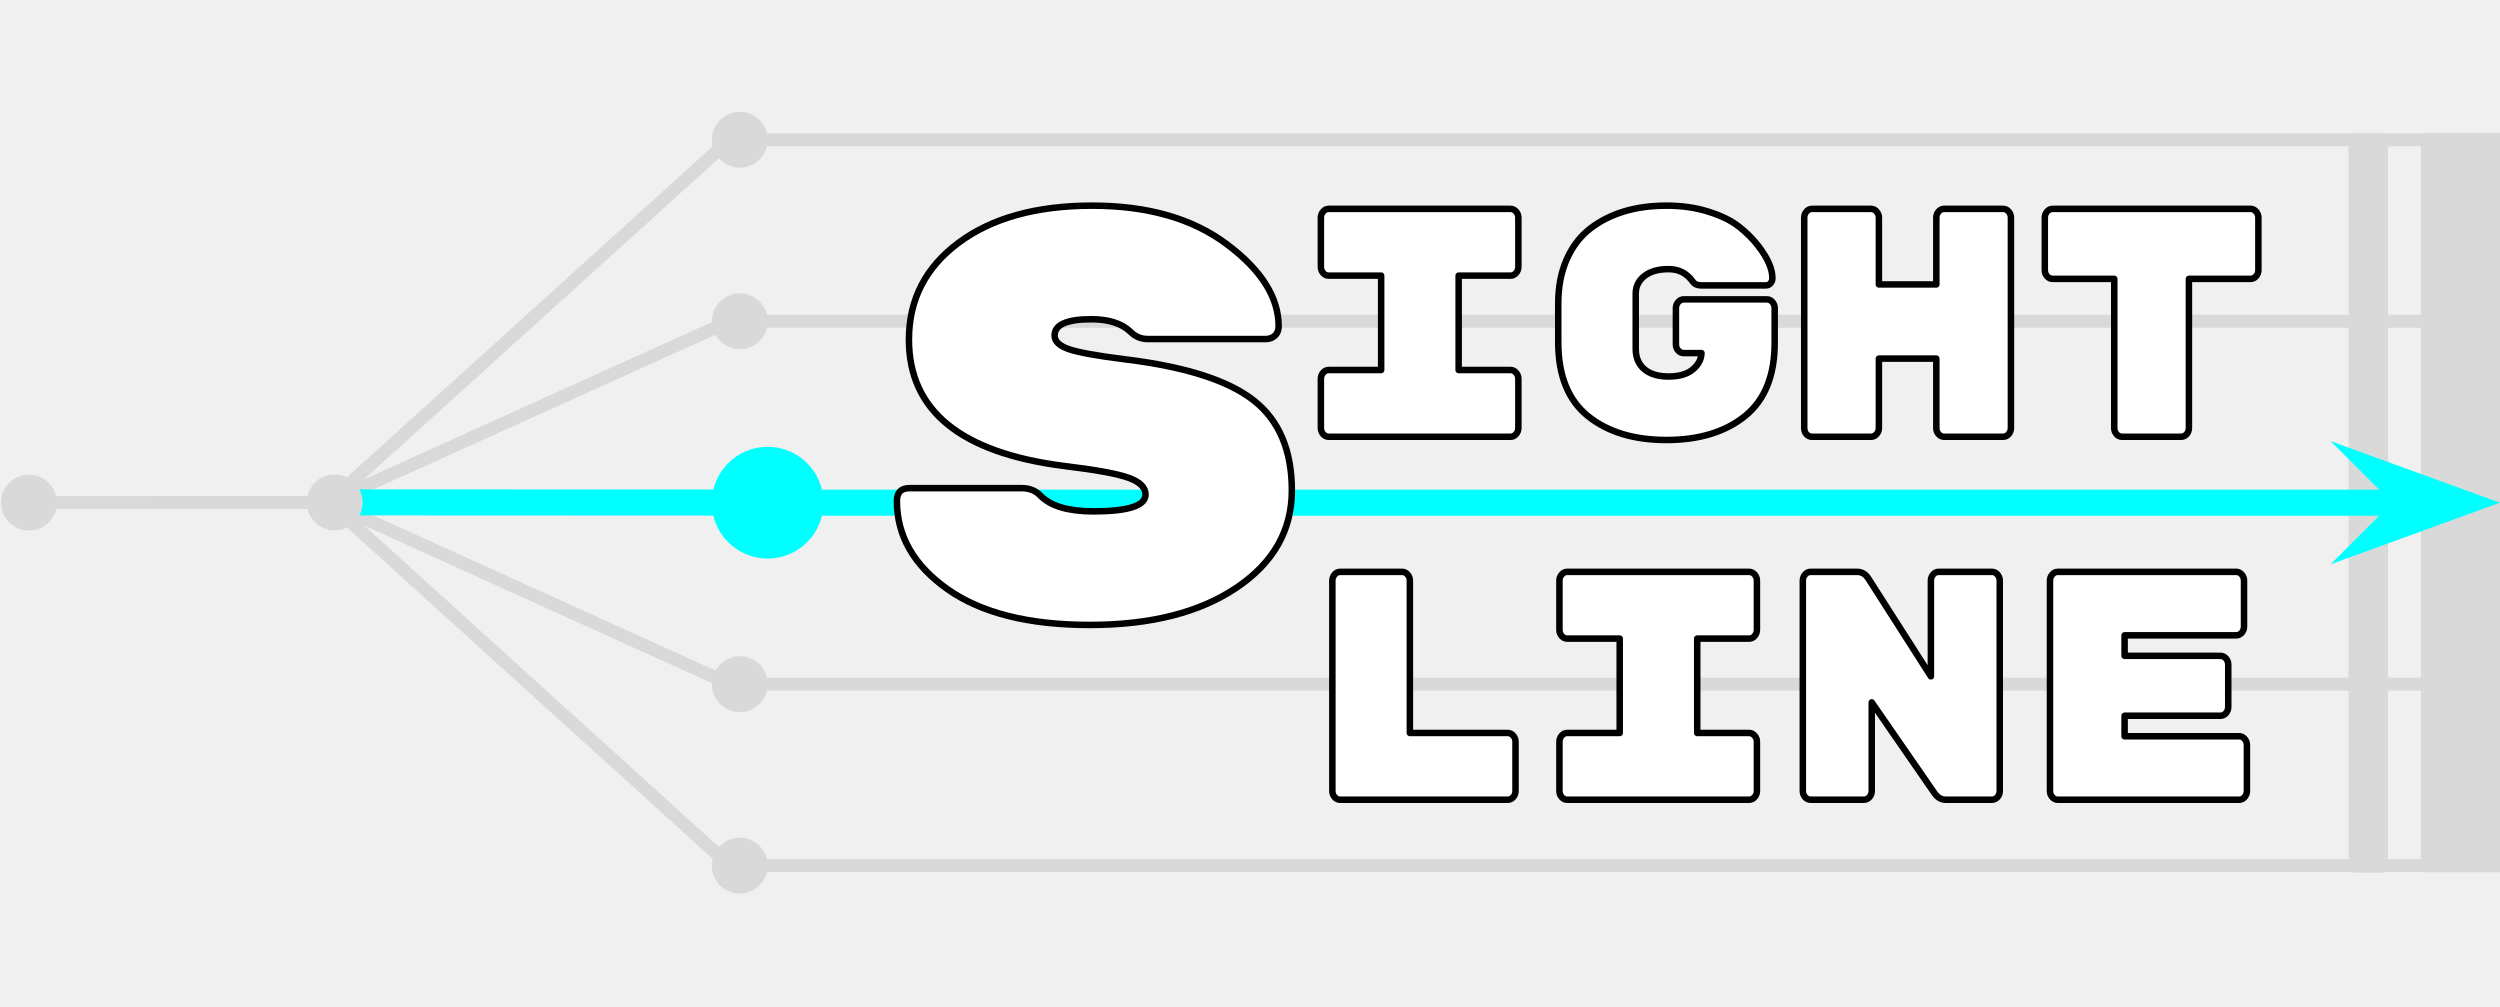
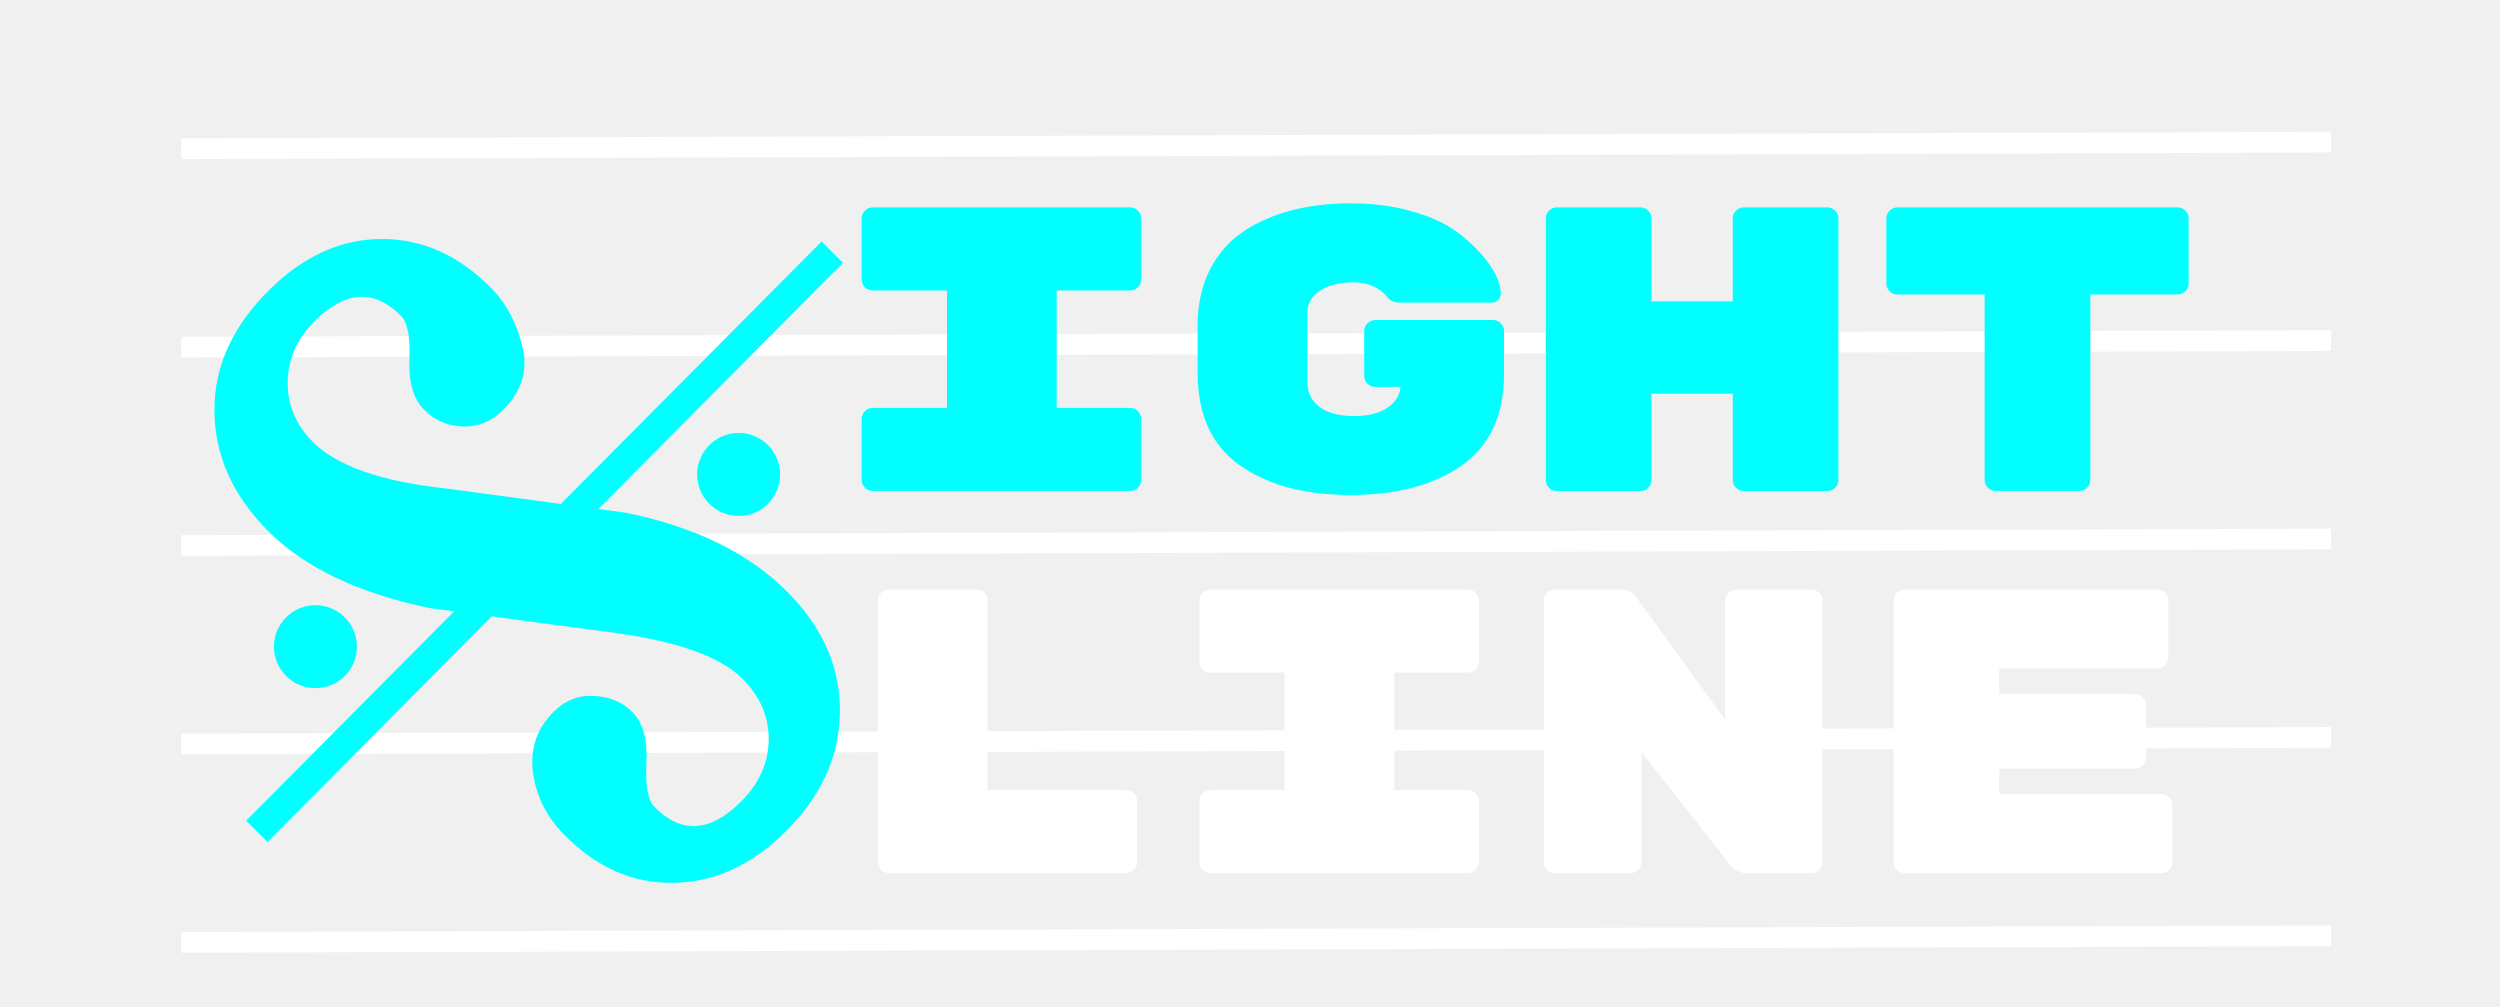
<svg xmlns="http://www.w3.org/2000/svg" version="1.1" viewBox="0.0 0.0 384.0 154.559" fill="none" stroke="none" stroke-linecap="square" stroke-miterlimit="10">
  <clipPath id="p.0">
    <path d="m0 0l384.0 0l0 154.559l-384.0 0l0 -154.559z" clip-rule="nonzero" />
  </clipPath>
  <g clip-path="url(#p.0)">
    <path fill="#000000" fill-opacity="0.0" d="m0 0l384.0 0l0 154.559l-384.0 0z" fill-rule="evenodd" />
-     <path fill="#000000" fill-opacity="0.0" d="m109.344 49.339l266.646 0" fill-rule="evenodd" />
-     <path stroke="#d9d9d9" stroke-width="2.0" stroke-linejoin="round" stroke-linecap="butt" d="m116.924 49.339l259.066 0" fill-rule="evenodd" />
-     <path fill="#d9d9d9" stroke="#d9d9d9" stroke-width="2.0" stroke-linecap="butt" d="m110.344 49.339c0 -1.817 1.473 -3.29 3.29 -3.29c1.817 0 3.29 1.473 3.29 3.29c0 1.817 -1.473 3.29 -3.29 3.29c-1.817 0 -3.29 -1.473 -3.29 -3.29z" fill-rule="nonzero" />
-     <path fill="#d9d9d9" d="m372.858 21.449l11.118 0l0 111.528l-11.118 0z" fill-rule="evenodd" />
-     <path stroke="#d9d9d9" stroke-width="2.0" stroke-linejoin="round" stroke-linecap="butt" d="m372.858 21.449l11.118 0l0 111.528l-11.118 0z" fill-rule="evenodd" />
-     <path fill="#d9d9d9" d="m361.74 21.517l4.063 0l0 111.528l-4.063 0z" fill-rule="evenodd" />
-     <path stroke="#d9d9d9" stroke-width="2.0" stroke-linejoin="round" stroke-linecap="butt" d="m361.74 21.517l4.063 0l0 111.528l-4.063 0z" fill-rule="evenodd" />
-     <path fill="#000000" fill-opacity="0.0" d="m109.331 77.213l274.646 0" fill-rule="evenodd" />
-     <path stroke="#00ffff" stroke-width="4.0" stroke-linejoin="round" stroke-linecap="butt" d="m124.491 77.213l245.777 0" fill-rule="evenodd" />
-     <path fill="#00ffff" stroke="#00ffff" stroke-width="4.0" stroke-linecap="butt" d="m111.331 77.213c0 -3.634 2.946 -6.58 6.58 -6.58c3.634 0 6.58 2.946 6.58 6.58c0 3.634 -2.946 6.58 -6.58 6.58c-3.634 0 -6.58 -2.946 -6.58 -6.58z" fill-rule="nonzero" />
-     <path fill="#00ffff" stroke="#00ffff" stroke-width="4.0" stroke-linecap="butt" d="m370.268 77.213l-4.498 4.498l12.359 -4.498l-12.359 -4.498z" fill-rule="evenodd" />
-     <path fill="#000000" fill-opacity="0.0" d="m109.344 105.087l266.646 0" fill-rule="evenodd" />
-     <path stroke="#d9d9d9" stroke-width="2.0" stroke-linejoin="round" stroke-linecap="butt" d="m116.924 105.087l259.066 0" fill-rule="evenodd" />
-     <path fill="#d9d9d9" stroke="#d9d9d9" stroke-width="2.0" stroke-linecap="butt" d="m110.344 105.087c0 -1.817 1.473 -3.29 3.29 -3.29c1.817 0 3.29 1.473 3.29 3.29c0 1.817 -1.473 3.29 -3.29 3.29c-1.817 0 -3.29 -1.473 -3.29 -3.29z" fill-rule="nonzero" />
-     <path fill="#000000" fill-opacity="0.0" d="m109.344 132.961l266.646 0" fill-rule="evenodd" />
-     <path stroke="#d9d9d9" stroke-width="2.0" stroke-linejoin="round" stroke-linecap="butt" d="m116.924 132.961l259.066 0" fill-rule="evenodd" />
-     <path fill="#d9d9d9" stroke="#d9d9d9" stroke-width="2.0" stroke-linecap="butt" d="m110.344 132.961c0 -1.817 1.473 -3.29 3.29 -3.29c1.817 0 3.29 1.473 3.29 3.29c0 1.817 -1.473 3.29 -3.29 3.29c-1.817 0 -3.29 -1.473 -3.29 -3.29z" fill-rule="nonzero" />
-     <path fill="#000000" fill-opacity="0.0" d="m109.344 21.465l266.646 0" fill-rule="evenodd" />
-     <path stroke="#d9d9d9" stroke-width="2.0" stroke-linejoin="round" stroke-linecap="butt" d="m116.924 21.465l259.066 0" fill-rule="evenodd" />
-     <path fill="#d9d9d9" stroke="#d9d9d9" stroke-width="2.0" stroke-linecap="butt" d="m110.344 21.465c0 -1.817 1.473 -3.29 3.29 -3.29c1.817 0 3.29 1.473 3.29 3.29c0 1.817 -1.473 3.29 -3.29 3.29c-1.817 0 -3.29 -1.473 -3.29 -3.29z" fill-rule="nonzero" />
-     <path fill="#000000" fill-opacity="0.0" d="m50.52 77.165l61.575 -55.717" fill-rule="evenodd" />
-     <path stroke="#d9d9d9" stroke-width="2.0" stroke-linejoin="round" stroke-linecap="butt" d="m50.52 77.165l61.575 -55.717" fill-rule="evenodd" />
-     <path fill="#000000" fill-opacity="0.0" d="m50.52 77.165l61.575 -27.843" fill-rule="evenodd" />
-     <path stroke="#d9d9d9" stroke-width="2.0" stroke-linejoin="round" stroke-linecap="butt" d="m50.52 77.165l61.575 -27.843" fill-rule="evenodd" />
-     <path fill="#000000" fill-opacity="0.0" d="m112.11 105.086l-61.575 -27.906" fill-rule="evenodd" />
-     <path stroke="#d9d9d9" stroke-width="2.0" stroke-linejoin="round" stroke-linecap="butt" d="m112.11 105.086l-61.575 -27.906" fill-rule="evenodd" />
-     <path fill="#000000" fill-opacity="0.0" d="m53.193 77.165l64.819 0.031" fill-rule="evenodd" />
-     <path stroke="#00ffff" stroke-width="4.0" stroke-linejoin="round" stroke-linecap="butt" d="m53.193 77.165l64.819 0.031" fill-rule="evenodd" />
-     <path fill="#000000" fill-opacity="0.0" d="m112.11 132.961l-61.575 -55.78" fill-rule="evenodd" />
-     <path stroke="#d9d9d9" stroke-width="2.0" stroke-linejoin="round" stroke-linecap="butt" d="m112.11 132.961l-61.575 -55.78" fill-rule="evenodd" />
-     <path fill="#000000" fill-opacity="0.0" d="m0.157 77.205l55.528 -0.032" fill-rule="evenodd" />
-     <path stroke="#d9d9d9" stroke-width="2.0" stroke-linejoin="round" stroke-linecap="butt" d="m7.737 77.2l40.368 -0.023" fill-rule="evenodd" />
-     <path fill="#d9d9d9" stroke="#d9d9d9" stroke-width="2.0" stroke-linecap="butt" d="m1.157 77.204c-0.001 -1.817 1.471 -3.291 3.288 -3.292c1.817 -0.001 3.291 1.471 3.292 3.288c0.001 1.817 -1.471 3.291 -3.288 3.292c-1.817 0.001 -3.291 -1.471 -3.292 -3.288z" fill-rule="nonzero" />
-     <path fill="#d9d9d9" stroke="#d9d9d9" stroke-width="2.0" stroke-linecap="butt" d="m54.685 77.174c0.001 1.817 -1.471 3.291 -3.288 3.292c-1.817 0.001 -3.291 -1.471 -3.292 -3.288c-0.001 -1.817 1.471 -3.291 3.288 -3.292c1.817 -0.001 3.291 1.471 3.292 3.288z" fill-rule="nonzero" />
-     <path fill="#ffffff" d="m204.078 32.084c-0.325 0 -0.605 0.136 -0.84 0.407c-0.234 0.266 -0.352 0.581 -0.352 0.944l0 7.552c0 0.364 0.117 0.681 0.352 0.952c0.234 0.266 0.514 0.399 0.84 0.399l8.066 0l0 14.494l-8.066 0c-0.325 0 -0.605 0.136 -0.84 0.407c-0.234 0.266 -0.352 0.581 -0.352 0.944l0 7.552c0 0.369 0.117 0.686 0.352 0.952c0.234 0.266 0.514 0.399 0.84 0.399l27.951 0c0.321 0 0.598 -0.133 0.832 -0.399c0.239 -0.266 0.359 -0.583 0.359 -0.952l0 -7.552c0 -0.363 -0.12 -0.678 -0.359 -0.944c-0.234 -0.271 -0.512 -0.407 -0.832 -0.407l-7.98 0l0 -14.494l7.98 0c0.321 0 0.598 -0.133 0.832 -0.399c0.239 -0.271 0.359 -0.589 0.359 -0.952l0 -7.552c0 -0.363 -0.12 -0.678 -0.359 -0.944c-0.234 -0.271 -0.512 -0.407 -0.832 -0.407z" fill-rule="evenodd" />
-     <path fill="#ffffff" d="m255.972 31.588c-4.736 0 -8.633 1.166 -11.69 3.499c-1.555 1.199 -2.768 2.783 -3.638 4.753c-0.866 1.964 -1.299 4.229 -1.299 6.795l0 5.9c0 5.132 1.521 8.925 4.564 11.377c3.043 2.447 7.061 3.67 12.056 3.67c4.999 0 9.02 -1.223 12.063 -3.67c3.043 -2.452 4.564 -6.212 4.564 -11.279l0 -5.298c0 -0.364 -0.117 -0.678 -0.352 -0.944c-0.234 -0.271 -0.514 -0.407 -0.84 -0.407l-12.788 0c-0.321 0 -0.6 0.136 -0.84 0.407c-0.234 0.266 -0.352 0.581 -0.352 0.944l0 5.55c0 0.369 0.117 0.686 0.352 0.952c0.239 0.266 0.519 0.399 0.84 0.399l2.734 0c-0.029 0.966 -0.476 1.807 -1.342 2.523c-0.866 0.716 -2.1 1.074 -3.703 1.074c-1.603 0 -2.847 -0.374 -3.732 -1.123c-0.88 -0.749 -1.32 -1.79 -1.32 -3.125l0 -8.496c0 -1.101 0.447 -2.002 1.342 -2.702c0.899 -0.7 2.134 -1.05 3.703 -1.05c1.574 0 2.818 0.648 3.732 1.945c0.263 0.369 0.689 0.553 1.277 0.553l9.968 0c0.263 0 0.49 -0.109 0.682 -0.326c0.191 -0.217 0.287 -0.475 0.287 -0.773c0 -1.432 -0.72 -3.082 -2.16 -4.948c-0.823 -1.069 -1.816 -2.062 -2.978 -2.979c-1.163 -0.917 -2.722 -1.682 -4.679 -2.295c-1.952 -0.618 -4.102 -0.928 -6.451 -0.928z" fill-rule="evenodd" />
-     <path fill="#ffffff" d="m278.322 32.084c-0.321 0 -0.6 0.136 -0.84 0.407c-0.234 0.266 -0.352 0.581 -0.352 0.944l0 32.3c0 0.401 0.117 0.727 0.352 0.977c0.239 0.25 0.519 0.374 0.84 0.374l9.085 0c0.321 0 0.598 -0.133 0.832 -0.399c0.239 -0.266 0.359 -0.583 0.359 -0.952l0 -10.653l8.82 0l0 10.653c0 0.369 0.117 0.686 0.352 0.952c0.234 0.266 0.512 0.399 0.832 0.399l9.085 0c0.325 0 0.605 -0.133 0.84 -0.399c0.234 -0.266 0.352 -0.583 0.352 -0.952l0 -32.3c0 -0.363 -0.117 -0.678 -0.352 -0.944c-0.234 -0.271 -0.514 -0.407 -0.84 -0.407l-9.085 0c-0.321 0 -0.598 0.136 -0.832 0.407c-0.234 0.266 -0.352 0.581 -0.352 0.944l0 10.254l-8.82 0l0 -10.254c0 -0.363 -0.12 -0.678 -0.359 -0.944c-0.234 -0.271 -0.512 -0.407 -0.832 -0.407z" fill-rule="evenodd" />
-     <path fill="#ffffff" d="m315.275 32.084c-0.325 0 -0.605 0.136 -0.84 0.407c-0.234 0.266 -0.352 0.581 -0.352 0.944l0 8.049c0 0.369 0.117 0.686 0.352 0.952c0.234 0.266 0.514 0.399 0.84 0.399l9.473 0l0 22.9c0 0.369 0.117 0.686 0.352 0.952c0.239 0.266 0.519 0.399 0.84 0.399l9.085 0c0.325 0 0.605 -0.133 0.84 -0.399c0.234 -0.266 0.352 -0.583 0.352 -0.952l0 -22.9l9.48 0c0.321 0 0.598 -0.133 0.832 -0.399c0.239 -0.266 0.359 -0.583 0.359 -0.952l0 -8.049c0 -0.363 -0.12 -0.678 -0.359 -0.944c-0.234 -0.271 -0.512 -0.407 -0.832 -0.407z" fill-rule="evenodd" />
-     <path stroke="#000000" stroke-width="1.0" stroke-linejoin="round" stroke-linecap="butt" d="m204.078 32.084c-0.325 0 -0.605 0.136 -0.84 0.407c-0.234 0.266 -0.352 0.581 -0.352 0.944l0 7.552c0 0.364 0.117 0.681 0.352 0.952c0.234 0.266 0.514 0.399 0.84 0.399l8.066 0l0 14.494l-8.066 0c-0.325 0 -0.605 0.136 -0.84 0.407c-0.234 0.266 -0.352 0.581 -0.352 0.944l0 7.552c0 0.369 0.117 0.686 0.352 0.952c0.234 0.266 0.514 0.399 0.84 0.399l27.951 0c0.321 0 0.598 -0.133 0.832 -0.399c0.239 -0.266 0.359 -0.583 0.359 -0.952l0 -7.552c0 -0.363 -0.12 -0.678 -0.359 -0.944c-0.234 -0.271 -0.512 -0.407 -0.832 -0.407l-7.98 0l0 -14.494l7.98 0c0.321 0 0.598 -0.133 0.832 -0.399c0.239 -0.271 0.359 -0.589 0.359 -0.952l0 -7.552c0 -0.363 -0.12 -0.678 -0.359 -0.944c-0.234 -0.271 -0.512 -0.407 -0.832 -0.407z" fill-rule="evenodd" />
-     <path stroke="#000000" stroke-width="1.0" stroke-linejoin="round" stroke-linecap="butt" d="m255.972 31.588c-4.736 0 -8.633 1.166 -11.69 3.499c-1.555 1.199 -2.768 2.783 -3.638 4.753c-0.866 1.964 -1.299 4.229 -1.299 6.795l0 5.9c0 5.132 1.521 8.925 4.564 11.377c3.043 2.447 7.061 3.67 12.056 3.67c4.999 0 9.02 -1.223 12.063 -3.67c3.043 -2.452 4.564 -6.212 4.564 -11.279l0 -5.298c0 -0.364 -0.117 -0.678 -0.352 -0.944c-0.234 -0.271 -0.514 -0.407 -0.84 -0.407l-12.788 0c-0.321 0 -0.6 0.136 -0.84 0.407c-0.234 0.266 -0.352 0.581 -0.352 0.944l0 5.55c0 0.369 0.117 0.686 0.352 0.952c0.239 0.266 0.519 0.399 0.84 0.399l2.734 0c-0.029 0.966 -0.476 1.807 -1.342 2.523c-0.866 0.716 -2.1 1.074 -3.703 1.074c-1.603 0 -2.847 -0.374 -3.732 -1.123c-0.88 -0.749 -1.32 -1.79 -1.32 -3.125l0 -8.496c0 -1.101 0.447 -2.002 1.342 -2.702c0.899 -0.7 2.134 -1.05 3.703 -1.05c1.574 0 2.818 0.648 3.732 1.945c0.263 0.369 0.689 0.553 1.277 0.553l9.968 0c0.263 0 0.49 -0.109 0.682 -0.326c0.191 -0.217 0.287 -0.475 0.287 -0.773c0 -1.432 -0.72 -3.082 -2.16 -4.948c-0.823 -1.069 -1.816 -2.062 -2.978 -2.979c-1.163 -0.917 -2.722 -1.682 -4.679 -2.295c-1.952 -0.618 -4.102 -0.928 -6.451 -0.928z" fill-rule="evenodd" />
-     <path stroke="#000000" stroke-width="1.0" stroke-linejoin="round" stroke-linecap="butt" d="m278.322 32.084c-0.321 0 -0.6 0.136 -0.84 0.407c-0.234 0.266 -0.352 0.581 -0.352 0.944l0 32.3c0 0.401 0.117 0.727 0.352 0.977c0.239 0.25 0.519 0.374 0.84 0.374l9.085 0c0.321 0 0.598 -0.133 0.832 -0.399c0.239 -0.266 0.359 -0.583 0.359 -0.952l0 -10.653l8.82 0l0 10.653c0 0.369 0.117 0.686 0.352 0.952c0.234 0.266 0.512 0.399 0.832 0.399l9.085 0c0.325 0 0.605 -0.133 0.84 -0.399c0.234 -0.266 0.352 -0.583 0.352 -0.952l0 -32.3c0 -0.363 -0.117 -0.678 -0.352 -0.944c-0.234 -0.271 -0.514 -0.407 -0.84 -0.407l-9.085 0c-0.321 0 -0.598 0.136 -0.832 0.407c-0.234 0.266 -0.352 0.581 -0.352 0.944l0 10.254l-8.82 0l0 -10.254c0 -0.363 -0.12 -0.678 -0.359 -0.944c-0.234 -0.271 -0.512 -0.407 -0.832 -0.407z" fill-rule="evenodd" />
-     <path stroke="#000000" stroke-width="1.0" stroke-linejoin="round" stroke-linecap="butt" d="m315.275 32.084c-0.325 0 -0.605 0.136 -0.84 0.407c-0.234 0.266 -0.352 0.581 -0.352 0.944l0 8.049c0 0.369 0.117 0.686 0.352 0.952c0.234 0.266 0.514 0.399 0.84 0.399l9.473 0l0 22.9c0 0.369 0.117 0.686 0.352 0.952c0.239 0.266 0.519 0.399 0.84 0.399l9.085 0c0.325 0 0.605 -0.133 0.84 -0.399c0.234 -0.266 0.352 -0.583 0.352 -0.952l0 -22.9l9.48 0c0.321 0 0.598 -0.133 0.832 -0.399c0.239 -0.266 0.359 -0.583 0.359 -0.952l0 -8.049c0 -0.363 -0.12 -0.678 -0.359 -0.944c-0.234 -0.271 -0.512 -0.407 -0.832 -0.407z" fill-rule="evenodd" />
-     <path fill="#ffffff" d="m205.842 87.836c-0.325 0 -0.605 0.136 -0.84 0.407c-0.234 0.266 -0.352 0.581 -0.352 0.944l0 32.3c0 0.369 0.117 0.686 0.352 0.952c0.234 0.266 0.514 0.399 0.84 0.399l25.748 0c0.325 0 0.605 -0.133 0.84 -0.399c0.234 -0.266 0.352 -0.583 0.352 -0.952l0 -7.552c0 -0.363 -0.117 -0.678 -0.352 -0.944c-0.234 -0.271 -0.514 -0.407 -0.84 -0.407l-15.034 0l0 -23.397c0 -0.363 -0.117 -0.678 -0.352 -0.944c-0.234 -0.271 -0.514 -0.407 -0.84 -0.407z" fill-rule="evenodd" />
-     <path fill="#ffffff" d="m240.721 87.836c-0.325 0 -0.605 0.136 -0.84 0.407c-0.234 0.266 -0.352 0.581 -0.352 0.944l0 7.552c0 0.364 0.117 0.681 0.352 0.952c0.234 0.266 0.514 0.399 0.84 0.399l8.066 0l0 14.494l-8.066 0c-0.325 0 -0.605 0.136 -0.84 0.407c-0.234 0.266 -0.352 0.581 -0.352 0.944l0 7.552c0 0.369 0.117 0.686 0.352 0.952c0.234 0.266 0.514 0.399 0.84 0.399l27.951 0c0.321 0 0.598 -0.133 0.832 -0.399c0.239 -0.266 0.359 -0.583 0.359 -0.952l0 -7.552c0 -0.363 -0.12 -0.678 -0.359 -0.944c-0.234 -0.271 -0.512 -0.407 -0.832 -0.407l-7.98 0l0 -14.494l7.98 0c0.321 0 0.598 -0.133 0.832 -0.399c0.239 -0.271 0.359 -0.589 0.359 -0.952l0 -7.552c0 -0.363 -0.12 -0.678 -0.359 -0.944c-0.234 -0.271 -0.512 -0.407 -0.832 -0.407z" fill-rule="evenodd" />
-     <path fill="#ffffff" d="m278.105 87.836c-0.321 0 -0.6 0.136 -0.84 0.407c-0.234 0.266 -0.352 0.581 -0.352 0.944l0 32.3c0 0.369 0.117 0.686 0.352 0.952c0.239 0.266 0.519 0.399 0.84 0.399l8.202 0c0.325 0 0.605 -0.133 0.84 -0.399c0.234 -0.266 0.352 -0.583 0.352 -0.952l0 -13.599l9.609 13.9c0.474 0.7 1.062 1.05 1.765 1.05l7.097 0c0.325 0 0.605 -0.133 0.84 -0.399c0.234 -0.266 0.352 -0.583 0.352 -0.952l0 -32.3c0 -0.363 -0.117 -0.678 -0.352 -0.944c-0.234 -0.271 -0.514 -0.407 -0.84 -0.407l-8.202 0c-0.321 0 -0.598 0.136 -0.832 0.407c-0.234 0.266 -0.352 0.581 -0.352 0.944l0 14.697l-9.616 -15.047c-0.44 -0.667 -1.012 -1.001 -1.715 -1.001z" fill-rule="evenodd" />
-     <path fill="#ffffff" d="m316.07 87.836c-0.325 0 -0.605 0.136 -0.84 0.407c-0.234 0.266 -0.352 0.581 -0.352 0.944l0 32.3c0 0.369 0.117 0.686 0.352 0.952c0.234 0.266 0.514 0.399 0.84 0.399l27.865 0c0.321 0 0.598 -0.133 0.832 -0.399c0.239 -0.266 0.359 -0.583 0.359 -0.952l0 -7.048c0 -0.369 -0.12 -0.686 -0.359 -0.952c-0.234 -0.266 -0.512 -0.399 -0.832 -0.399l-17.596 0l0 -3.149l14.726 0c0.325 0 0.605 -0.133 0.84 -0.399c0.234 -0.266 0.352 -0.583 0.352 -0.952l0 -6.502c0 -0.363 -0.117 -0.678 -0.352 -0.944c-0.234 -0.271 -0.514 -0.407 -0.84 -0.407l-14.726 0l0 -3.149l17.151 0c0.325 0 0.605 -0.133 0.84 -0.399c0.234 -0.266 0.352 -0.583 0.352 -0.952l0 -7.048c0 -0.363 -0.117 -0.678 -0.352 -0.944c-0.234 -0.271 -0.514 -0.407 -0.84 -0.407z" fill-rule="evenodd" />
-     <path stroke="#000000" stroke-width="1.0" stroke-linejoin="round" stroke-linecap="butt" d="m205.842 87.836c-0.325 0 -0.605 0.136 -0.84 0.407c-0.234 0.266 -0.352 0.581 -0.352 0.944l0 32.3c0 0.369 0.117 0.686 0.352 0.952c0.234 0.266 0.514 0.399 0.84 0.399l25.748 0c0.325 0 0.605 -0.133 0.84 -0.399c0.234 -0.266 0.352 -0.583 0.352 -0.952l0 -7.552c0 -0.363 -0.117 -0.678 -0.352 -0.944c-0.234 -0.271 -0.514 -0.407 -0.84 -0.407l-15.034 0l0 -23.397c0 -0.363 -0.117 -0.678 -0.352 -0.944c-0.234 -0.271 -0.514 -0.407 -0.84 -0.407z" fill-rule="evenodd" />
-     <path stroke="#000000" stroke-width="1.0" stroke-linejoin="round" stroke-linecap="butt" d="m240.721 87.836c-0.325 0 -0.605 0.136 -0.84 0.407c-0.234 0.266 -0.352 0.581 -0.352 0.944l0 7.552c0 0.364 0.117 0.681 0.352 0.952c0.234 0.266 0.514 0.399 0.84 0.399l8.066 0l0 14.494l-8.066 0c-0.325 0 -0.605 0.136 -0.84 0.407c-0.234 0.266 -0.352 0.581 -0.352 0.944l0 7.552c0 0.369 0.117 0.686 0.352 0.952c0.234 0.266 0.514 0.399 0.84 0.399l27.951 0c0.321 0 0.598 -0.133 0.832 -0.399c0.239 -0.266 0.359 -0.583 0.359 -0.952l0 -7.552c0 -0.363 -0.12 -0.678 -0.359 -0.944c-0.234 -0.271 -0.512 -0.407 -0.832 -0.407l-7.98 0l0 -14.494l7.98 0c0.321 0 0.598 -0.133 0.832 -0.399c0.239 -0.271 0.359 -0.589 0.359 -0.952l0 -7.552c0 -0.363 -0.12 -0.678 -0.359 -0.944c-0.234 -0.271 -0.512 -0.407 -0.832 -0.407z" fill-rule="evenodd" />
-     <path stroke="#000000" stroke-width="1.0" stroke-linejoin="round" stroke-linecap="butt" d="m278.105 87.836c-0.321 0 -0.6 0.136 -0.84 0.407c-0.234 0.266 -0.352 0.581 -0.352 0.944l0 32.3c0 0.369 0.117 0.686 0.352 0.952c0.239 0.266 0.519 0.399 0.84 0.399l8.202 0c0.325 0 0.605 -0.133 0.84 -0.399c0.234 -0.266 0.352 -0.583 0.352 -0.952l0 -13.599l9.609 13.9c0.474 0.7 1.062 1.05 1.765 1.05l7.097 0c0.325 0 0.605 -0.133 0.84 -0.399c0.234 -0.266 0.352 -0.583 0.352 -0.952l0 -32.3c0 -0.363 -0.117 -0.678 -0.352 -0.944c-0.234 -0.271 -0.514 -0.407 -0.84 -0.407l-8.202 0c-0.321 0 -0.598 0.136 -0.832 0.407c-0.234 0.266 -0.352 0.581 -0.352 0.944l0 14.697l-9.616 -15.047c-0.44 -0.667 -1.012 -1.001 -1.715 -1.001z" fill-rule="evenodd" />
-     <path stroke="#000000" stroke-width="1.0" stroke-linejoin="round" stroke-linecap="butt" d="m316.07 87.836c-0.325 0 -0.605 0.136 -0.84 0.407c-0.234 0.266 -0.352 0.581 -0.352 0.944l0 32.3c0 0.369 0.117 0.686 0.352 0.952c0.234 0.266 0.514 0.399 0.84 0.399l27.865 0c0.321 0 0.598 -0.133 0.832 -0.399c0.239 -0.266 0.359 -0.583 0.359 -0.952l0 -7.048c0 -0.369 -0.12 -0.686 -0.359 -0.952c-0.234 -0.266 -0.512 -0.399 -0.832 -0.399l-17.596 0l0 -3.149l14.726 0c0.325 0 0.605 -0.133 0.84 -0.399c0.234 -0.266 0.352 -0.583 0.352 -0.952l0 -6.502c0 -0.363 -0.117 -0.678 -0.352 -0.944c-0.234 -0.271 -0.514 -0.407 -0.84 -0.407l-14.726 0l0 -3.149l17.151 0c0.325 0 0.605 -0.133 0.84 -0.399c0.234 -0.266 0.352 -0.583 0.352 -0.952l0 -7.048c0 -0.363 -0.117 -0.678 -0.352 -0.944c-0.234 -0.271 -0.514 -0.407 -0.84 -0.407z" fill-rule="evenodd" />
-     <path fill="#ffffff" d="m167.752 31.588c-8.554 0 -15.382 1.893 -20.485 5.679c-5.103 3.786 -7.655 8.751 -7.655 14.896c0 10.911 7.938 17.381 23.813 19.409c4.993 0.602 8.33 1.218 10.01 1.849c1.68 0.621 2.52 1.466 2.52 2.534c0 1.728 -2.661 2.592 -7.983 2.592c-3.871 0 -6.591 -0.806 -8.161 -2.417c-0.73 -0.767 -1.684 -1.15 -2.862 -1.15l-17.254 0c-1.287 0 -1.931 0.655 -1.931 1.966c0 5.368 2.593 9.887 7.778 13.556c5.194 3.66 12.475 5.489 21.841 5.489c9.366 0 16.879 -1.907 22.539 -5.722c5.669 -3.815 8.504 -8.795 8.504 -14.939c0 -6.145 -1.949 -10.751 -5.847 -13.818c-3.898 -3.067 -10.448 -5.169 -19.65 -6.305c-4.373 -0.544 -7.289 -1.068 -8.75 -1.573c-1.461 -0.505 -2.191 -1.204 -2.191 -2.097c0 -1.67 1.881 -2.504 5.642 -2.504c2.693 0 4.71 0.655 6.052 1.966c0.73 0.718 1.602 1.077 2.615 1.077l18.089 0c0.612 0 1.1 -0.18 1.465 -0.539c0.365 -0.359 0.548 -0.835 0.548 -1.427c0 -4.417 -2.638 -8.605 -7.915 -12.566c-5.267 -3.97 -12.178 -5.955 -20.732 -5.955z" fill-rule="evenodd" />
-     <path stroke="#000000" stroke-width="1.0" stroke-linejoin="round" stroke-linecap="butt" d="m167.752 31.588c-8.554 0 -15.382 1.893 -20.485 5.679c-5.103 3.786 -7.655 8.751 -7.655 14.896c0 10.911 7.938 17.381 23.813 19.409c4.993 0.602 8.33 1.218 10.01 1.849c1.68 0.621 2.52 1.466 2.52 2.534c0 1.728 -2.661 2.592 -7.983 2.592c-3.871 0 -6.591 -0.806 -8.161 -2.417c-0.73 -0.767 -1.684 -1.15 -2.862 -1.15l-17.254 0c-1.287 0 -1.931 0.655 -1.931 1.966c0 5.368 2.593 9.887 7.778 13.556c5.194 3.66 12.475 5.489 21.841 5.489c9.366 0 16.879 -1.907 22.539 -5.722c5.669 -3.815 8.504 -8.795 8.504 -14.939c0 -6.145 -1.949 -10.751 -5.847 -13.818c-3.898 -3.067 -10.448 -5.169 -19.65 -6.305c-4.373 -0.544 -7.289 -1.068 -8.75 -1.573c-1.461 -0.505 -2.191 -1.204 -2.191 -2.097c0 -1.67 1.881 -2.504 5.642 -2.504c2.693 0 4.71 0.655 6.052 1.966c0.73 0.718 1.602 1.077 2.615 1.077l18.089 0c0.612 0 1.1 -0.18 1.465 -0.539c0.365 -0.359 0.548 -0.835 0.548 -1.427c0 -4.417 -2.638 -8.605 -7.915 -12.566c-5.267 -3.97 -12.178 -5.955 -20.732 -5.955z" fill-rule="evenodd" />
+     <path fill="#ffffff" d="m27.843 51.73l330.205 -1.008l0 3.181l-330.205 1.008z" fill-rule="evenodd" />
+     <path fill="#ffffff" d="m27.843 112.685l330.205 -1.008l0 3.181l-330.205 1.008z" fill-rule="evenodd" />
+     <path fill="#ffffff" d="m27.843 82.207l330.205 -1.008l0 3.181l-330.205 1.008z" fill-rule="evenodd" />
+     <path fill="#ffffff" d="m27.843 21.252l330.205 -1.008l0 3.181l-330.205 1.008z" fill-rule="evenodd" />
+     <path fill="#ffffff" d="m27.843 143.163l330.205 -1.008l0 3.181l-330.205 1.008z" fill-rule="evenodd" />
+     <path fill="#00ffff" d="m37.809 126.06l88.396 -88.972l3.281 3.281l-88.396 88.972z" fill-rule="evenodd" />
+     <path fill="#00ffff" d="m86.605 128.162c-2.701 -2.752 -4.285 -5.951 -4.751 -9.599c-0.449 -3.63 0.637 -6.73 3.256 -9.301c1.746 -1.714 3.804 -2.506 6.172 -2.374c2.404 0.132 4.36 0.966 5.868 2.503c1.614 1.644 2.327 4.224 2.14 7.741c-0.169 3.535 0.228 5.793 1.193 6.776c4.104 4.181 8.509 3.963 13.213 -0.655c2.851 -2.799 4.308 -5.966 4.372 -9.502c0.081 -3.518 -1.229 -6.653 -3.93 -9.404c-3.438 -3.502 -10.209 -5.908 -20.312 -7.218l-27.793 -3.717c-11.068 -2.293 -19.409 -6.298 -25.022 -12.016c-5.385 -5.486 -8.077 -11.632 -8.076 -18.44c5.378723E-4 -6.772 2.843 -12.948 8.528 -18.528c5.257 -5.16 11.006 -7.734 17.248 -7.72c6.241 0.013 11.844 2.548 16.808 7.605c2.263 2.305 3.839 5.284 4.73 8.936c0.908 3.634 -0.117 6.904 -3.075 9.807c-1.746 1.714 -3.795 2.532 -6.146 2.454c-2.316 -0.078 -4.289 -0.947 -5.92 -2.609c-1.614 -1.644 -2.354 -4.198 -2.22 -7.662c0.134 -3.464 -0.282 -5.688 -1.247 -6.671c-4.104 -4.181 -8.509 -3.963 -13.213 0.655c-2.744 2.694 -4.157 5.8 -4.238 9.318c-0.063 3.536 1.194 6.617 3.773 9.244c3.666 3.735 10.437 6.141 20.312 7.218l27.819 3.744c10.751 2.183 19.09 6.295 25.019 12.334c5.385 5.486 8.015 11.623 7.891 18.411c-0.089 6.789 -2.922 12.921 -8.5 18.396c-5.15 5.055 -10.846 7.629 -17.088 7.722c-6.242 0.093 -11.845 -2.389 -16.809 -7.446z" fill-rule="evenodd" />
+     <path fill="#00ffff" d="m108.945 77.382c-2.489 -2.489 -2.489 -6.524 0 -9.013c1.195 -1.195 2.816 -1.867 4.506 -1.867c1.69 0 3.311 0.671 4.506 1.867c2.489 2.489 2.489 6.524 0 9.013c-2.489 2.489 -6.524 2.489 -9.013 0z" fill-rule="evenodd" />
+     <path fill="#00ffff" d="m43.945 103.834c-2.489 -2.489 -2.489 -6.524 0 -9.013c1.195 -1.195 2.816 -1.867 4.506 -1.867c1.69 0 3.311 0.671 4.506 1.867c2.489 2.489 2.489 6.524 0 9.013c-2.489 2.489 -6.524 2.489 -9.013 0z" fill-rule="evenodd" />
+     <path fill="#00ffff" d="m134.04 31.854c-0.46 0 -0.857 0.169 -1.188 0.506c-0.332 0.331 -0.498 0.722 -0.498 1.175l0 9.398c0 0.452 0.166 0.847 0.498 1.185c0.332 0.331 0.728 0.496 1.188 0.496l11.417 0l0 18.037l-11.417 0c-0.46 0 -0.857 0.169 -1.188 0.506c-0.332 0.331 -0.498 0.722 -0.498 1.175l0 9.398c0 0.459 0.166 0.854 0.498 1.185c0.332 0.331 0.728 0.496 1.188 0.496l39.563 0c0.454 0 0.846 -0.165 1.178 -0.496c0.339 -0.331 0.508 -0.726 0.508 -1.185l0 -9.398c0 -0.452 -0.169 -0.844 -0.508 -1.175c-0.332 -0.338 -0.725 -0.506 -1.178 -0.506l-11.295 0l0 -18.037l11.295 0c0.454 0 0.846 -0.165 1.178 -0.496c0.339 -0.338 0.508 -0.733 0.508 -1.185l0 -9.398c0 -0.452 -0.169 -0.844 -0.508 -1.175c-0.332 -0.338 -0.725 -0.506 -1.178 -0.506z" fill-rule="evenodd" />
+     <path fill="#00ffff" d="m207.492 31.236c-6.704 0 -12.219 1.452 -16.546 4.355c-2.201 1.492 -3.917 3.464 -5.15 5.915c-1.226 2.444 -1.838 5.263 -1.838 8.457l0 7.343c0 6.387 2.153 11.107 6.46 14.158c4.307 3.045 9.995 4.568 17.064 4.568c7.076 0 12.768 -1.523 17.075 -4.568c4.307 -3.052 6.46 -7.731 6.46 -14.037l0 -6.593c0 -0.452 -0.166 -0.844 -0.498 -1.175c-0.332 -0.338 -0.728 -0.506 -1.188 -0.506l-18.1 0c-0.454 0 -0.85 0.169 -1.188 0.506c-0.332 0.331 -0.498 0.722 -0.498 1.175l0 6.907c0 0.459 0.166 0.854 0.498 1.185c0.339 0.331 0.735 0.496 1.188 0.496l3.87 0c-0.041 1.202 -0.674 2.248 -1.899 3.14c-1.226 0.891 -2.973 1.337 -5.241 1.337c-2.268 0 -4.029 -0.466 -5.282 -1.398c-1.246 -0.932 -1.869 -2.228 -1.869 -3.889l0 -10.573c0 -1.371 0.633 -2.491 1.899 -3.362c1.273 -0.871 3.02 -1.306 5.241 -1.306c2.228 0 3.988 0.807 5.282 2.421c0.372 0.459 0.975 0.689 1.808 0.689l14.109 0c0.372 0 0.694 -0.135 0.965 -0.405c0.271 -0.27 0.406 -0.591 0.406 -0.962c0 -1.782 -1.019 -3.835 -3.057 -6.158c-1.165 -1.33 -2.57 -2.566 -4.215 -3.707c-1.645 -1.141 -3.853 -2.093 -6.623 -2.856c-2.763 -0.77 -5.807 -1.155 -9.131 -1.155z" fill-rule="evenodd" />
+     <path fill="#00ffff" d="m239.126 31.854c-0.454 0 -0.85 0.169 -1.188 0.506c-0.332 0.331 -0.498 0.722 -0.498 1.175l0 40.197c0 0.5 0.166 0.905 0.498 1.215c0.339 0.311 0.735 0.466 1.188 0.466l12.859 0c0.454 0 0.846 -0.165 1.178 -0.496c0.339 -0.331 0.508 -0.726 0.508 -1.185l0 -13.257l12.483 0l0 13.257c0 0.459 0.166 0.854 0.498 1.185c0.332 0.331 0.725 0.496 1.178 0.496l12.859 0c0.46 0 0.857 -0.165 1.188 -0.496c0.332 -0.331 0.498 -0.726 0.498 -1.185l0 -40.197c0 -0.452 -0.166 -0.844 -0.498 -1.175c-0.332 -0.338 -0.728 -0.506 -1.188 -0.506l-12.859 0c-0.454 0 -0.846 0.169 -1.178 0.506c-0.332 0.331 -0.498 0.722 -0.498 1.175l0 12.761l-12.483 0l0 -12.761c0 -0.452 -0.169 -0.844 -0.508 -1.175c-0.332 -0.338 -0.725 -0.506 -1.178 -0.506z" fill-rule="evenodd" />
+     <path fill="#00ffff" d="m291.431 31.854c-0.46 0 -0.857 0.169 -1.188 0.506c-0.332 0.331 -0.498 0.722 -0.498 1.175l0 10.016c0 0.459 0.166 0.854 0.498 1.185c0.332 0.331 0.728 0.496 1.188 0.496l13.408 0l0 28.499c0 0.459 0.166 0.854 0.498 1.185c0.339 0.331 0.735 0.496 1.188 0.496l12.859 0c0.46 0 0.857 -0.165 1.188 -0.496c0.332 -0.331 0.498 -0.726 0.498 -1.185l0 -28.499l13.418 0c0.454 0 0.846 -0.165 1.178 -0.496c0.339 -0.331 0.508 -0.726 0.508 -1.185l0 -10.016c0 -0.452 -0.169 -0.844 -0.508 -1.175c-0.332 -0.338 -0.725 -0.506 -1.178 -0.506z" fill-rule="evenodd" />
+     <path fill="#ffffff" d="m136.537 90.549c-0.46 0 -0.857 0.169 -1.188 0.506c-0.332 0.331 -0.498 0.722 -0.498 1.175l0 40.197c0 0.459 0.166 0.854 0.498 1.185c0.332 0.331 0.728 0.496 1.188 0.496l36.445 0c0.46 0 0.857 -0.165 1.188 -0.496c0.332 -0.331 0.498 -0.726 0.498 -1.185l0 -9.398c0 -0.452 -0.166 -0.844 -0.498 -1.175c-0.332 -0.338 -0.728 -0.506 -1.188 -0.506l-21.28 0l0 -29.117c0 -0.452 -0.166 -0.844 -0.498 -1.175c-0.332 -0.338 -0.728 -0.506 -1.188 -0.506z" fill-rule="evenodd" />
+     <path fill="#ffffff" d="m185.905 90.549c-0.46 0 -0.857 0.169 -1.188 0.506c-0.332 0.331 -0.498 0.722 -0.498 1.175l0 9.398c0 0.452 0.166 0.847 0.498 1.185c0.332 0.331 0.728 0.496 1.188 0.496l11.417 0l0 18.037l-11.417 0c-0.46 0 -0.857 0.169 -1.188 0.506c-0.332 0.331 -0.498 0.722 -0.498 1.175l0 9.398c0 0.459 0.166 0.854 0.498 1.185c0.332 0.331 0.728 0.496 1.188 0.496l39.563 0c0.454 0 0.846 -0.165 1.178 -0.496c0.339 -0.331 0.508 -0.726 0.508 -1.185l0 -9.398c0 -0.452 -0.169 -0.844 -0.508 -1.175c-0.332 -0.338 -0.725 -0.506 -1.178 -0.506l-11.295 0l0 -18.037l11.295 0c0.454 0 0.846 -0.165 1.178 -0.496c0.339 -0.338 0.508 -0.733 0.508 -1.185l0 -9.398c0 -0.452 -0.169 -0.844 -0.508 -1.175c-0.332 -0.338 -0.725 -0.506 -1.178 -0.506z" fill-rule="evenodd" />
+     <path fill="#ffffff" d="m238.819 90.549c-0.454 0 -0.85 0.169 -1.188 0.506c-0.332 0.331 -0.498 0.722 -0.498 1.175l0 40.197c0 0.459 0.166 0.854 0.498 1.185c0.339 0.331 0.735 0.496 1.188 0.496l11.61 0c0.46 0 0.857 -0.165 1.188 -0.496c0.332 -0.331 0.498 -0.726 0.498 -1.185l0 -16.923l13.601 17.298c0.67 0.871 1.503 1.306 2.499 1.306l10.046 0c0.46 0 0.857 -0.165 1.188 -0.496c0.332 -0.331 0.498 -0.726 0.498 -1.185l0 -40.197c0 -0.452 -0.166 -0.844 -0.498 -1.175c-0.332 -0.338 -0.728 -0.506 -1.188 -0.506l-11.61 0c-0.454 0 -0.846 0.169 -1.178 0.506c-0.332 0.331 -0.498 0.722 -0.498 1.175l0 18.291l-13.611 -18.726c-0.623 -0.83 -1.432 -1.246 -2.428 -1.246z" fill-rule="evenodd" />
+     <path fill="#ffffff" d="m292.556 90.549c-0.46 0 -0.857 0.169 -1.188 0.506c-0.332 0.331 -0.498 0.722 -0.498 1.175l0 40.197c0 0.459 0.166 0.854 0.498 1.185c0.332 0.331 0.728 0.496 1.188 0.496l39.441 0c0.454 0 0.846 -0.165 1.178 -0.496c0.339 -0.331 0.508 -0.726 0.508 -1.185l0 -8.771c0 -0.459 -0.169 -0.854 -0.508 -1.185c-0.332 -0.331 -0.725 -0.496 -1.178 -0.496l-24.906 0l0 -3.919l20.843 0c0.46 0 0.857 -0.165 1.188 -0.496c0.332 -0.331 0.498 -0.726 0.498 -1.185l0 -8.092c0 -0.452 -0.166 -0.844 -0.498 -1.175c-0.332 -0.338 -0.728 -0.506 -1.188 -0.506l-20.843 0l0 -3.919l24.276 0c0.46 0 0.857 -0.165 1.188 -0.496c0.332 -0.331 0.498 -0.726 0.498 -1.185l0 -8.771c0 -0.452 -0.166 -0.844 -0.498 -1.175c-0.332 -0.338 -0.728 -0.506 -1.188 -0.506z" fill-rule="evenodd" />
  </g>
</svg>
